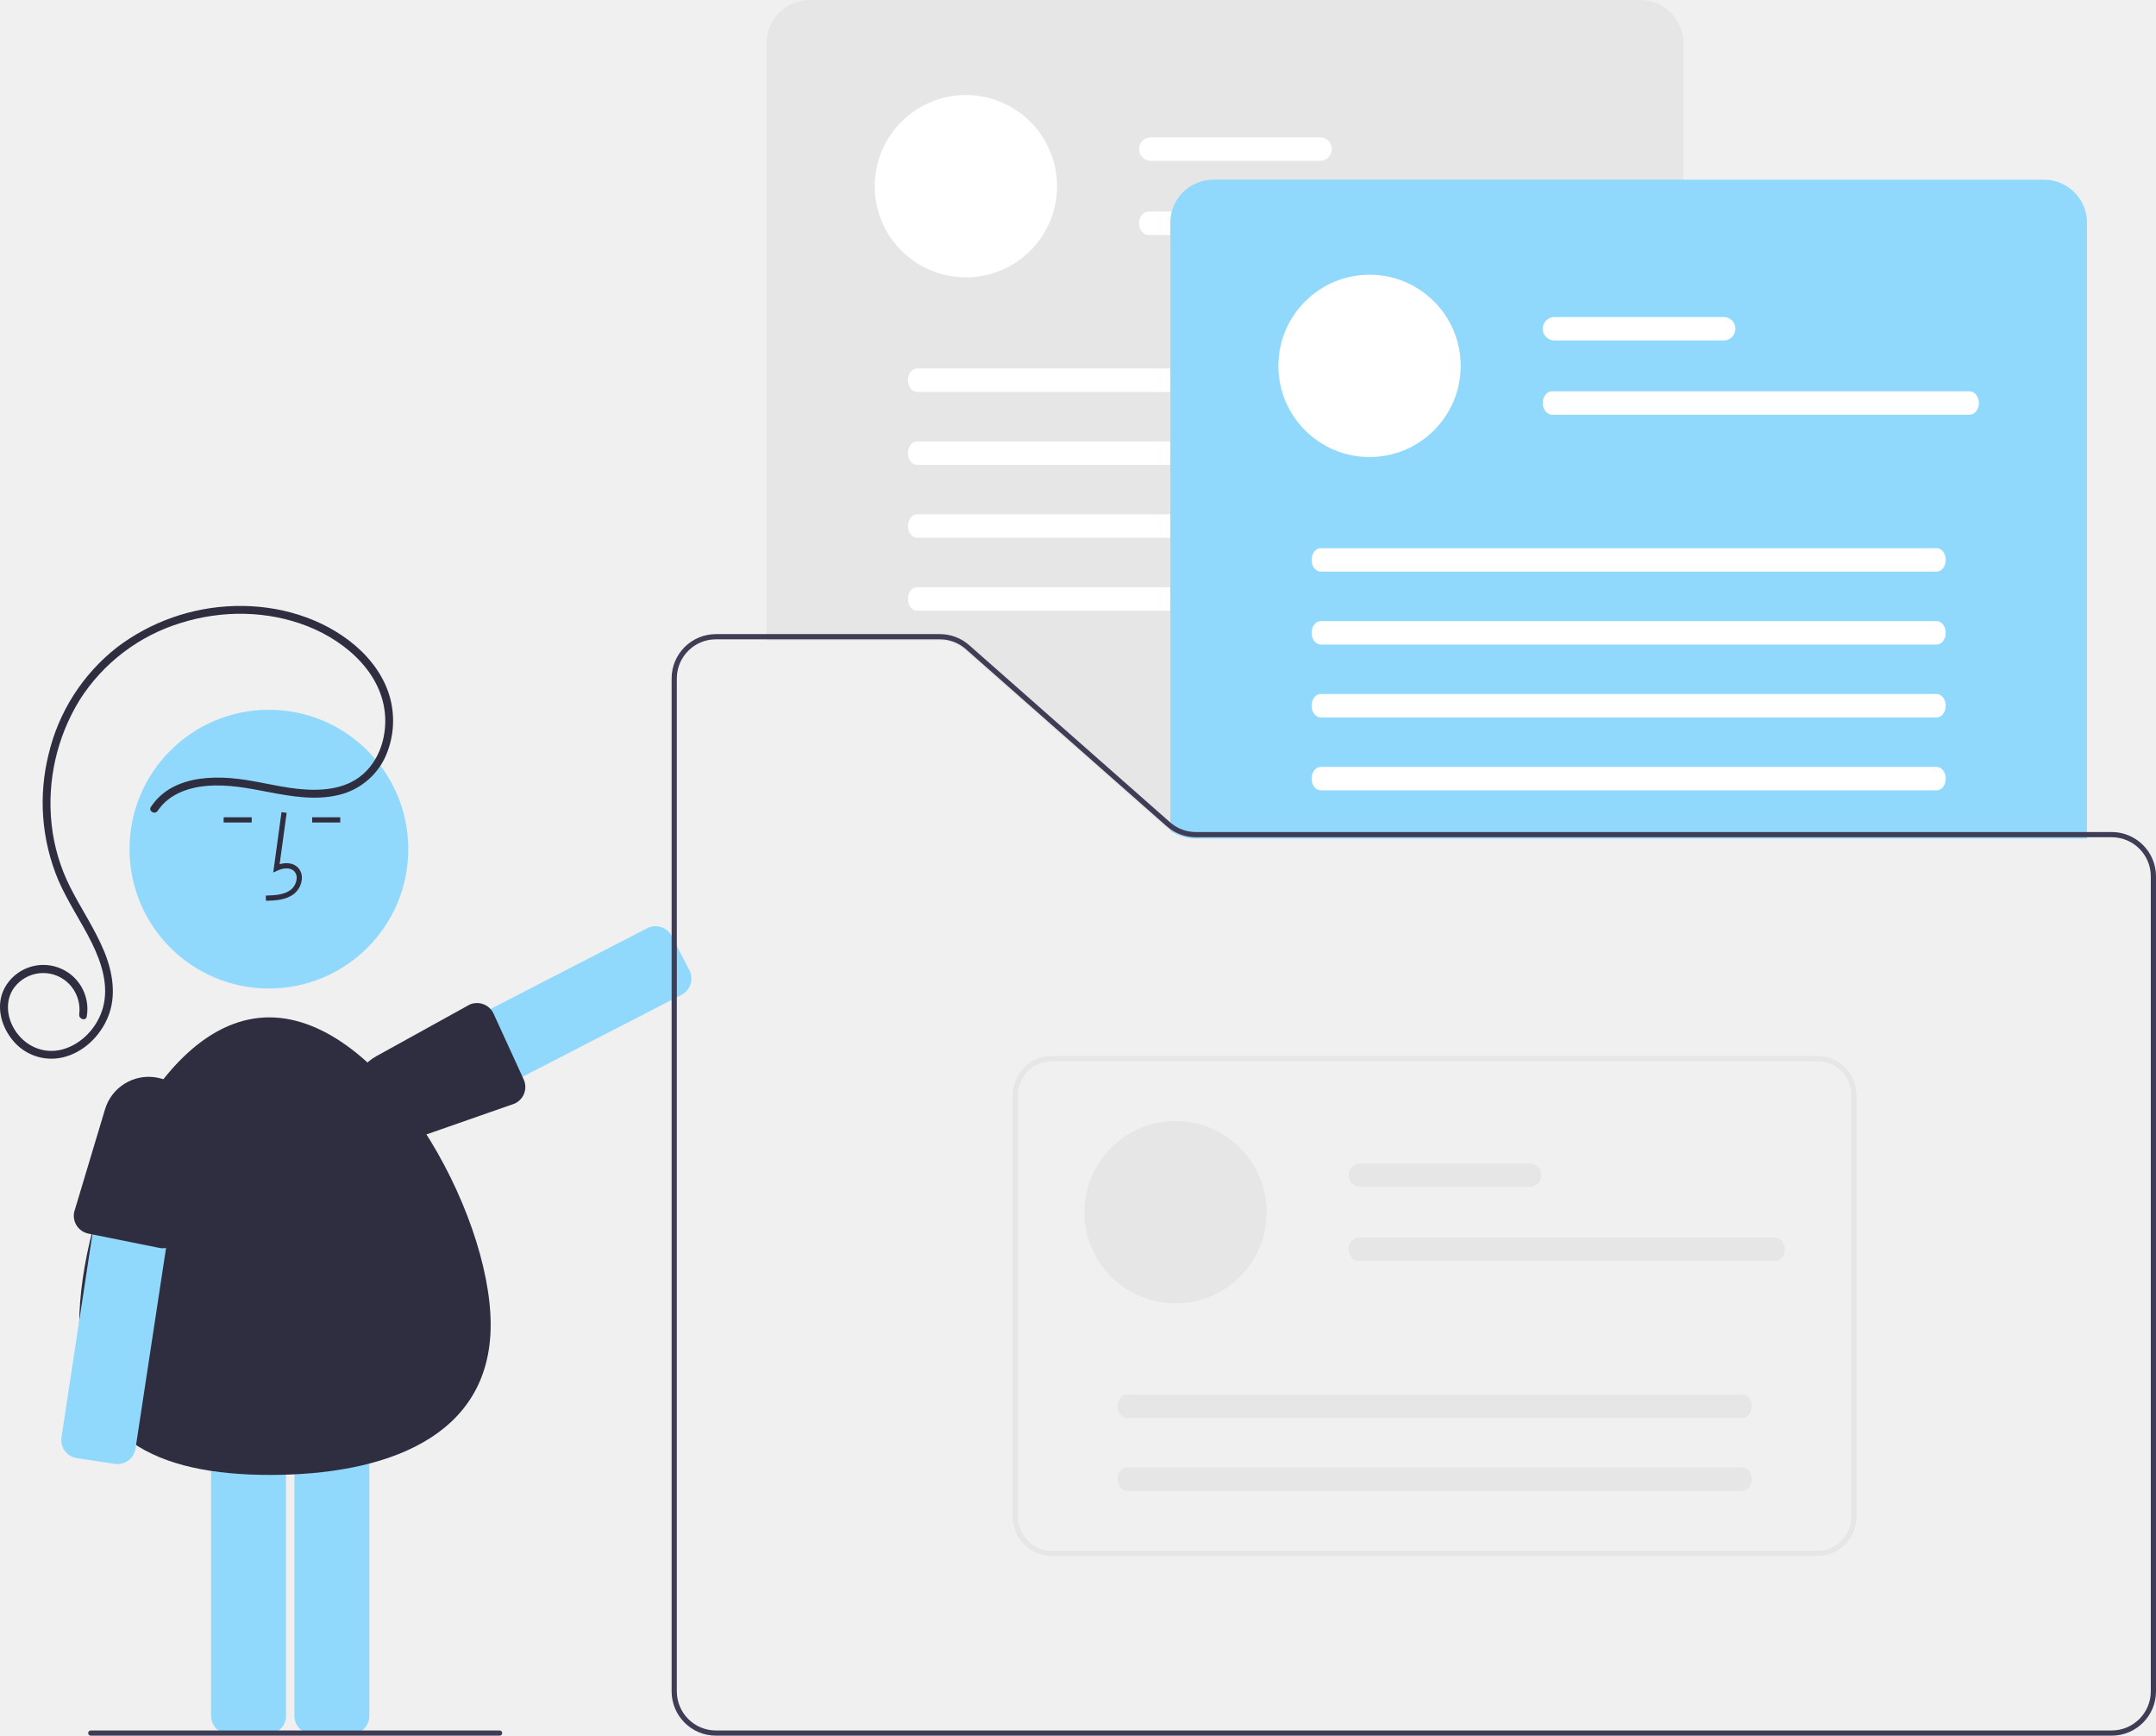
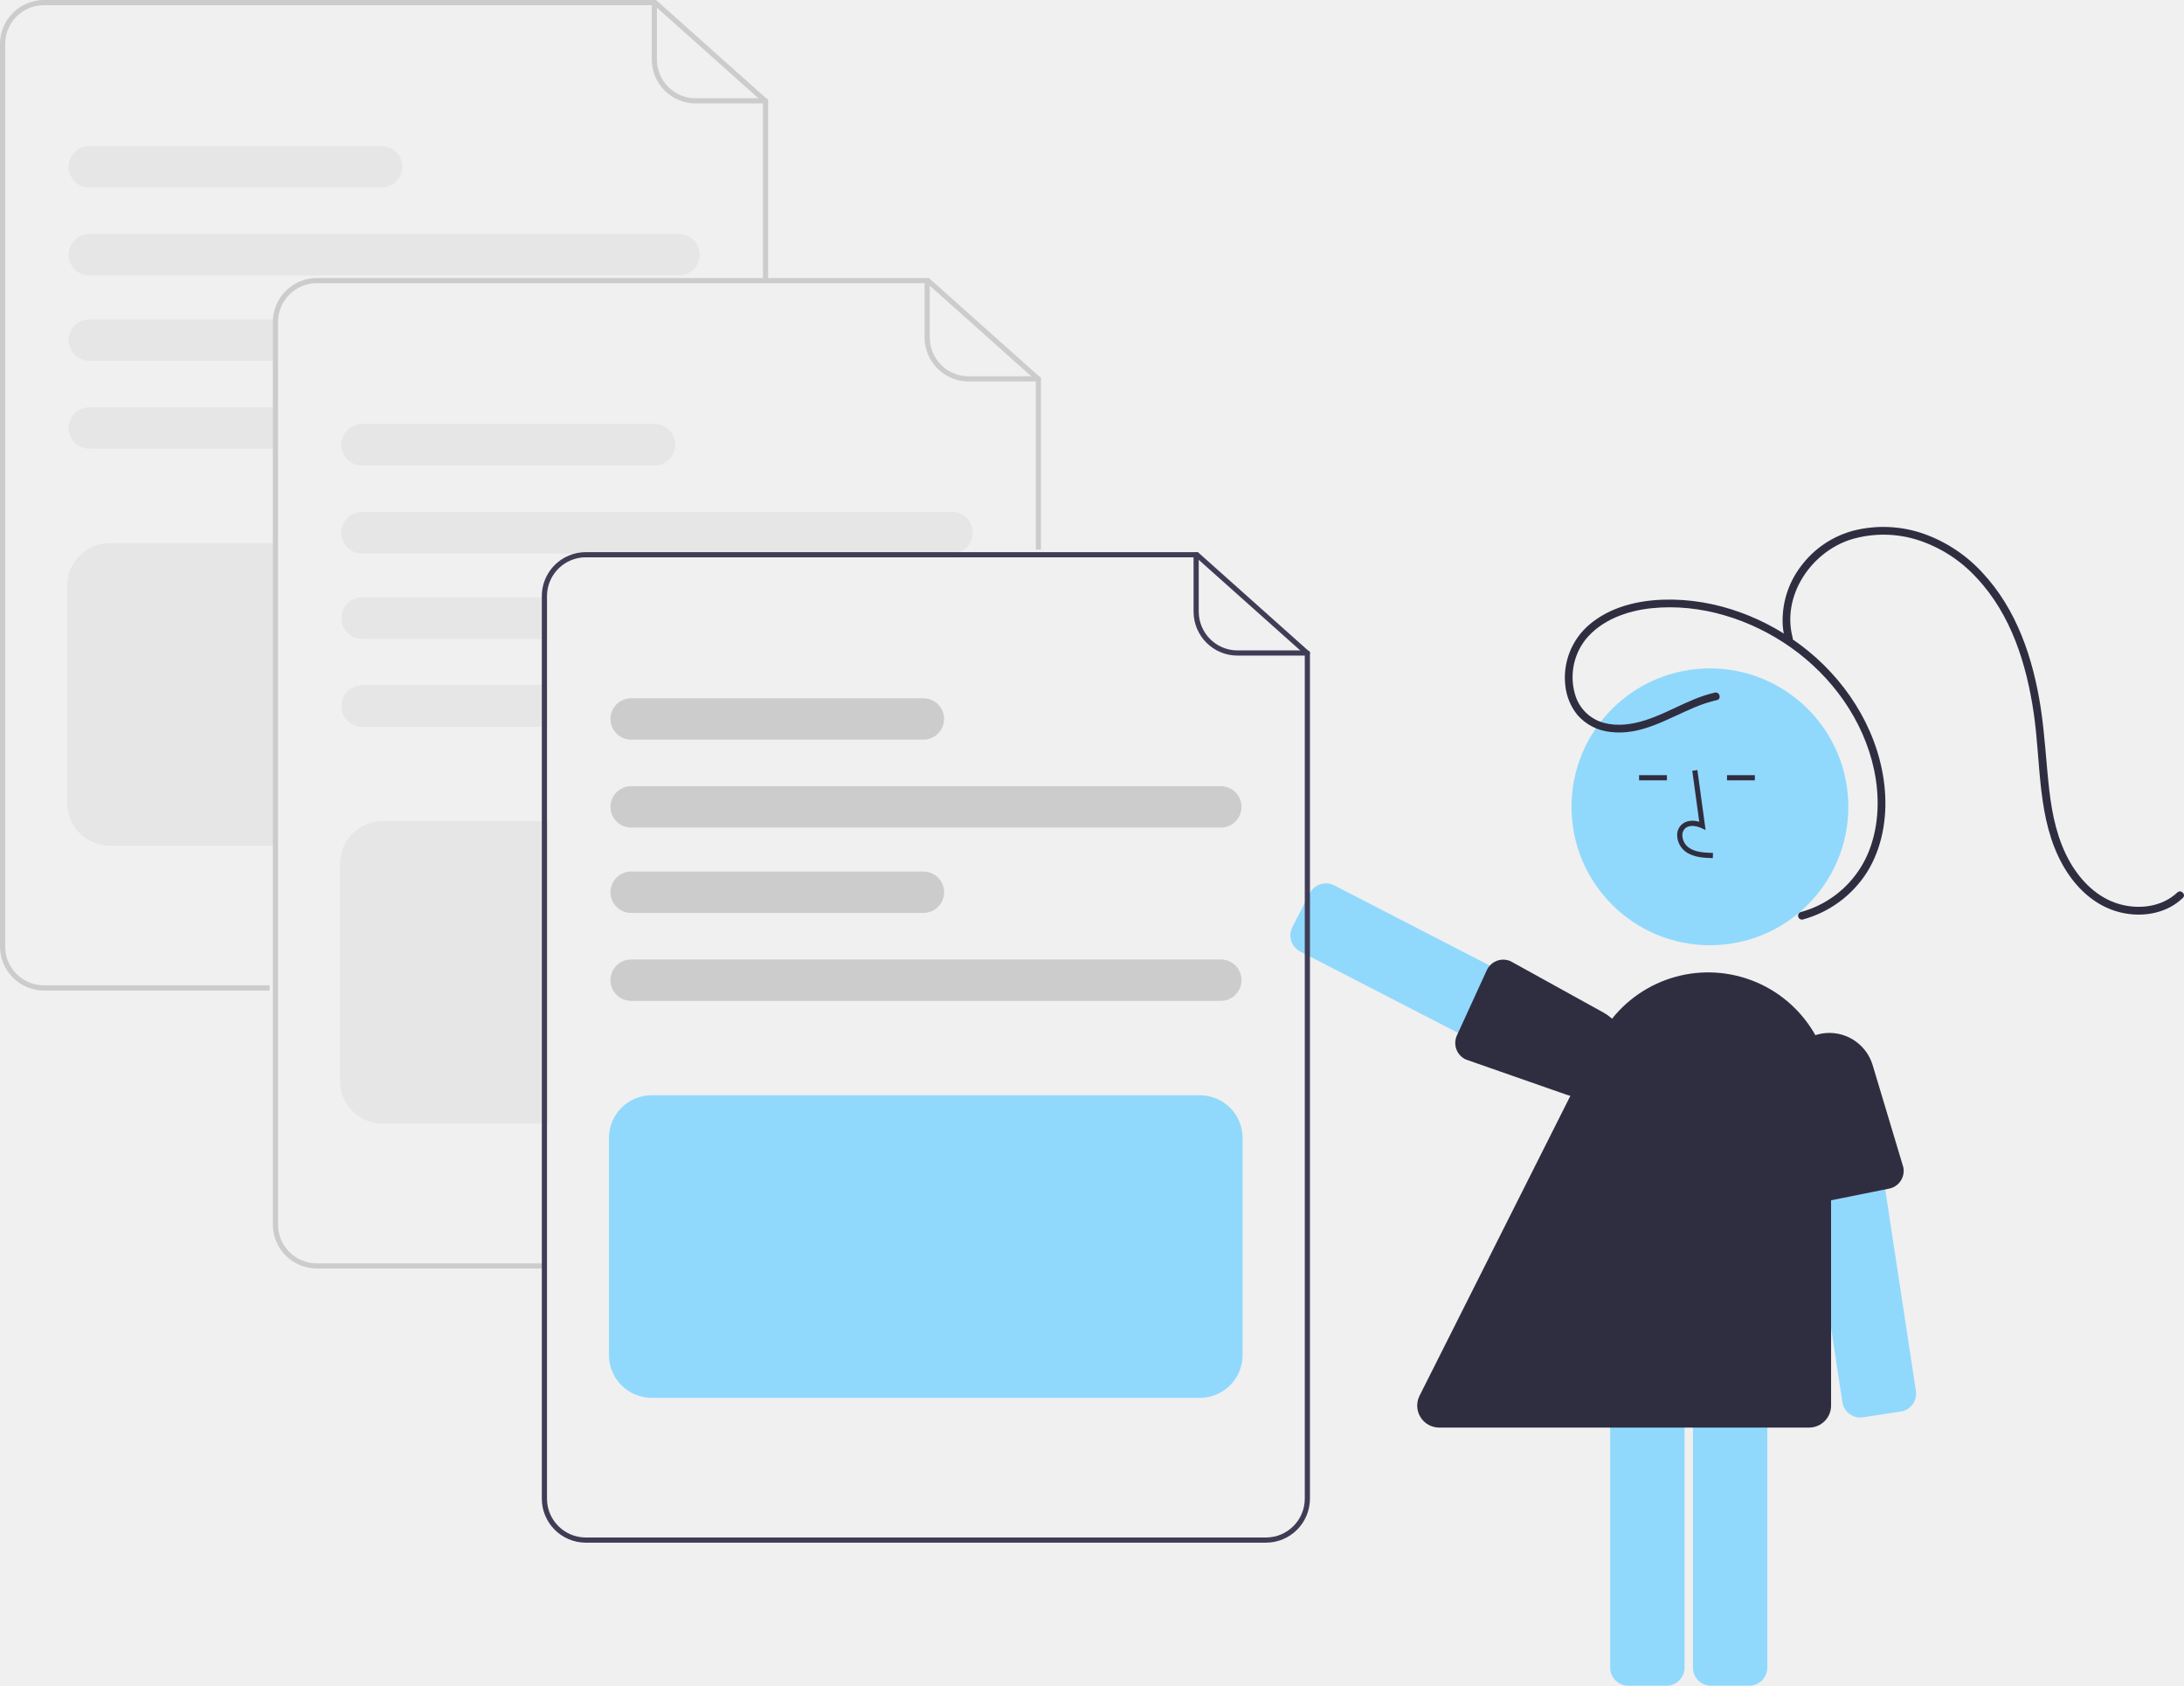
- <svg xmlns="http://www.w3.org/2000/svg" data-name="Layer 1" width="827.9" height="666.5" viewBox="0 0 827.9 666.5">
-   <path d="M335.218,555.907a7.034,7.034,0,0,1-2.144-.337,6.952,6.952,0,0,1-4.092-3.457l-6.764-13.118a7.007,7.007,0,0,1,3.014-9.429l109.337-56.372A7.008,7.008,0,0,1,444,476.209l6.763,13.118a7.007,7.007,0,0,1-3.014,9.429L338.412,555.127A6.956,6.956,0,0,1,335.218,555.907Z" transform="translate(-186.05 -116.75)" fill="#91d9fc" />
-   <path d="M374.88,504.797a7.037,7.037,0,0,1,.743,1.294l11.554,25.231a6.999,6.999,0,0,1-3.573,9.237l-38.859,13.582a17.484,17.484,0,0,1-21.476-8.842l.449-.219-.449.219a17.469,17.469,0,0,1,7.253-22.952l35.831-19.812a7.012,7.012,0,0,1,8.527,2.262Z" transform="translate(-186.05 -116.75)" fill="#2f2e41" />
-   <path d="M832.45,438.75H645.26a17.655,17.655,0,0,1-11.578-4.373L556.579,366.375A14.471,14.471,0,0,0,546.99,362.75H480.45V133.25a16.519,16.519,0,0,1,16.5-16.5h319a16.519,16.519,0,0,1,16.5,16.5Z" transform="translate(-186.05 -116.75)" fill="#e6e6e6" />
-   <circle cx="370.9" cy="71.5" r="35" fill="#fff" />
-   <path d="M692.95,169.5h-65a4.5,4.5,0,0,0,0,9h65a4.5,4.5,0,0,0,0-9Z" transform="translate(-186.05 -116.75)" fill="#fff" />
-   <path d="M787.31,198H627.09c-2.01,0-3.64,2.02-3.64,4.5s1.63,4.5,3.64,4.5H787.31c2.01,0,3.64-2.02,3.64-4.5S789.32,198,787.31,198Z" transform="translate(-186.05 -116.75)" fill="#fff" />
-   <path d="M774.72,258.25h-236.54c-1.92,0-3.48,2.02-3.48,4.5s1.56,4.5,3.48,4.5H774.72c1.92,0,3.48-2.02,3.48-4.5S776.64,258.25,774.72,258.25Z" transform="translate(-186.05 -116.75)" fill="#fff" />
-   <path d="M774.72,286.25h-236.54c-1.92,0-3.48,2.02-3.48,4.5s1.56,4.5,3.48,4.5H774.72c1.92,0,3.48-2.02,3.48-4.5S776.64,286.25,774.72,286.25Z" transform="translate(-186.05 -116.75)" fill="#fff" />
-   <path d="M774.72,314.25h-236.54c-1.92,0-3.48,2.02-3.48,4.5s1.56,4.5,3.48,4.5H774.72c1.92,0,3.48-2.02,3.48-4.5S776.64,314.25,774.72,314.25Z" transform="translate(-186.05 -116.75)" fill="#fff" />
-   <path d="M774.72,342.25h-236.54c-1.92,0-3.48,2.02-3.48,4.5s1.56,4.5,3.48,4.5H774.72c1.92,0,3.48-2.02,3.48-4.5S776.64,342.25,774.72,342.25Z" transform="translate(-186.05 -116.75)" fill="#fff" />
-   <path d="M987.45,438.75H645.26a17.376,17.376,0,0,1-9.585-2.863l-.225-.148V202.25a16.519,16.519,0,0,1,16.5-16.5h319a16.519,16.519,0,0,1,16.5,16.5Z" transform="translate(-186.05 -116.75)" fill="#91d9fc" />
-   <circle cx="525.9" cy="140.5" r="35" fill="#fff" />
-   <path d="M847.95,238.5h-65a4.5,4.5,0,0,0,0,9h65a4.5,4.5,0,0,0,0-9Z" transform="translate(-186.05 -116.75)" fill="#fff" />
-   <path d="M942.31,267H782.09c-2.01,0-3.64,2.02-3.64,4.5s1.63,4.5,3.64,4.5H942.31c2.01,0,3.64-2.02,3.64-4.5S944.32,267,942.31,267Z" transform="translate(-186.05 -116.75)" fill="#fff" />
-   <path d="M929.72,327.25h-236.54c-1.92,0-3.48,2.02-3.48,4.5s1.56,4.5,3.48,4.5H929.72c1.92,0,3.48-2.02,3.48-4.5S931.64,327.25,929.72,327.25Z" transform="translate(-186.05 -116.75)" fill="#fff" />
-   <path d="M929.72,355.25h-236.54c-1.92,0-3.48,2.02-3.48,4.5s1.56,4.5,3.48,4.5H929.72c1.92,0,3.48-2.02,3.48-4.5S931.64,355.25,929.72,355.25Z" transform="translate(-186.05 -116.75)" fill="#fff" />
-   <path d="M929.72,383.25h-236.54c-1.92,0-3.48,2.02-3.48,4.5s1.56,4.5,3.48,4.5H929.72c1.92,0,3.48-2.02,3.48-4.5S931.64,383.25,929.72,383.25Z" transform="translate(-186.05 -116.75)" fill="#fff" />
-   <path d="M929.72,411.25h-236.54c-1.92,0-3.48,2.02-3.48,4.5s1.56,4.5,3.48,4.5H929.72c1.92,0,3.48-2.02,3.48-4.5S931.64,411.25,929.72,411.25Z" transform="translate(-186.05 -116.75)" fill="#fff" />
-   <path d="M996.95,436.25H645.26a14.945,14.945,0,0,1-9.31-3.24c-.21-.16-.41-.33-.61-.51l-29.77-26.25L558.23,364.5A16.974,16.974,0,0,0,546.99,360.25H460.95a17.024,17.024,0,0,0-17,17v389a17.024,17.024,0,0,0,17,17h536a17.024,17.024,0,0,0,17-17v-313A17.024,17.024,0,0,0,996.95,436.25Zm15,330a15.018,15.018,0,0,1-15,15h-536a15.018,15.018,0,0,1-15-15v-389a15.018,15.018,0,0,1,15-15h86.04a14.965,14.965,0,0,1,9.92,3.75l45.64,40.25L634.01,434a17.148,17.148,0,0,0,11.25,4.25H996.95a15.018,15.018,0,0,1,15,15Z" transform="translate(-186.05 -116.75)" fill="#3f3d56" />
-   <circle cx="103.254" cy="326.072" r="53.519" fill="#91d9fc" />
-   <path d="M288.871,782.668H274.112a7.008,7.008,0,0,1-7-7V652.654a7.008,7.008,0,0,1,7-7H288.871a7.008,7.008,0,0,1,7,7V775.668A7.008,7.008,0,0,1,288.871,782.668Z" transform="translate(-186.05 -116.75)" fill="#91d9fc" />
-   <path d="M320.871,782.668H306.112a7.008,7.008,0,0,1-7-7V652.654a7.008,7.008,0,0,1,7-7H320.871a7.008,7.008,0,0,1,7,7V775.668A7.008,7.008,0,0,1,320.871,782.668Z" transform="translate(-186.05 -116.75)" fill="#91d9fc" />
-   <path d="M374.467,625.419c0,43.63-41.041,57.704-84.672,57.704s-73.328-14.074-73.328-57.704,29.37-118,73-118S374.467,581.788,374.467,625.419Z" transform="translate(-186.05 -116.75)" fill="#2f2e41" />
-   <path d="M288.179,462.658l-.056-2c3.721-.104,7.001-.337,9.466-2.138a6.148,6.148,0,0,0,2.381-4.528,3.514,3.514,0,0,0-1.153-2.895c-1.636-1.382-4.269-.935-6.188-.055l-1.655.759,3.173-23.19,1.981.271-2.699,19.727c2.607-.767,5.023-.437,6.678.961a5.471,5.471,0,0,1,1.86,4.492,8.133,8.133,0,0,1-3.2,6.073C295.602,462.45,291.486,462.565,288.179,462.658Z" transform="translate(-186.05 -116.75)" fill="#2f2e41" />
-   <rect x="119.879" y="313.834" width="10.771" height="2" fill="#2f2e41" />
-   <rect x="85.879" y="313.834" width="10.771" height="2" fill="#2f2e41" />
-   <path d="M883.95,714.25h-294a15.017,15.017,0,0,1-15-15v-162a15.017,15.017,0,0,1,15-15h294a15.017,15.017,0,0,1,15,15v162A15.017,15.017,0,0,1,883.95,714.25Zm-294-190a13.015,13.015,0,0,0-13,13v162a13.015,13.015,0,0,0,13,13h294a13.015,13.015,0,0,0,13-13v-162a13.015,13.015,0,0,0-13-13Z" transform="translate(-186.05 -116.75)" fill="#e6e6e6" />
-   <circle cx="451.4" cy="465.5" r="35" fill="#e6e6e6" />
-   <path d="M773.45,563.5h-65a4.5,4.5,0,0,0,0,9h65a4.5,4.5,0,0,0,0-9Z" transform="translate(-186.05 -116.75)" fill="#e6e6e6" />
-   <path d="M867.81,592H707.59c-2.01,0-3.64,2.02-3.64,4.5s1.63,4.5,3.64,4.5H867.81c2.01,0,3.64-2.02,3.64-4.5S869.82,592,867.81,592Z" transform="translate(-186.05 -116.75)" fill="#e6e6e6" />
-   <path d="M855.22,652.25h-236.54c-1.92,0-3.48,2.02-3.48,4.5s1.56,4.5,3.48,4.5H855.22c1.92,0,3.48-2.02,3.48-4.5S857.14,652.25,855.22,652.25Z" transform="translate(-186.05 -116.75)" fill="#e6e6e6" />
-   <path d="M855.22,680.25h-236.54c-1.92,0-3.48,2.02-3.48,4.5s1.56,4.5,3.48,4.5H855.22c1.92,0,3.48-2.02,3.48-4.5S857.14,680.25,855.22,680.25Z" transform="translate(-186.05 -116.75)" fill="#e6e6e6" />
-   <path d="M246.591,428.117c4.162-6.266,11.486-8.922,18.708-9.568,8.129-.727,15.984.84,23.921,2.363,8.735,1.676,17.979,3.244,26.781,1.125a26.401,26.401,0,0,0,17.946-14.498,33.771,33.771,0,0,0,1.966-22.518c-2.062-7.986-7.182-15.013-13.388-20.321-12.667-10.833-29.808-15.701-46.295-15.243a78.269,78.269,0,0,0-45.375,15.955,73.697,73.697,0,0,0-26.145,40.972,76.829,76.829,0,0,0,3.72,48.324c3.608,8.369,8.826,15.915,12.852,24.073,3.749,7.596,6.636,16.428,4.303,24.901-2.047,7.435-8.056,14.04-15.6,16.058-7.185,1.923-14.28-1.229-18.217-7.437-3.771-5.946-3.861-13.735,1.801-18.536a13.898,13.898,0,0,1,20.05,2.001,14.306,14.306,0,0,1,2.862,10.489c-.279,1.889,2.611,2.704,2.893.798a16.923,16.923,0,0,0-31.553-10.927c-3.415,6.42-1.572,14.163,2.762,19.651a19.154,19.154,0,0,0,19.529,7.022c7.89-1.822,14.344-8.093,17.38-15.462,3.379-8.204,1.831-17.359-1.463-25.319-3.561-8.605-8.849-16.323-13.031-24.616a70.106,70.106,0,0,1-7.114-23.953,75.791,75.791,0,0,1,10.809-48.007,70.441,70.441,0,0,1,38.798-29.487c15.805-4.961,33.237-4.809,48.713,1.288,15.244,6.006,29.963,19.096,29.787,36.675-.075,7.509-2.863,15.168-8.615,20.177-6.874,5.986-16.446,6.498-25.087,5.563-8.696-.94-17.141-3.48-25.875-4.128-7.596-.564-15.792.022-22.575,3.796a22.571,22.571,0,0,0-7.841,7.274c-1.071,1.613,1.526,3.117,2.59,1.514Z" transform="translate(-186.05 -116.75)" fill="#2f2e41" />
-   <path d="M231.173,678.957a7.006,7.006,0,0,1-1.057-.081l-14.591-2.221a7.008,7.008,0,0,1-5.867-7.974l18.511-121.613a7.008,7.008,0,0,1,7.974-5.867l14.591,2.221a7.007,7.007,0,0,1,5.867,7.973L238.089,673.01A7.012,7.012,0,0,1,231.173,678.957Z" transform="translate(-186.05 -116.75)" fill="#91d9fc" />
-   <path d="M248.61,596.076a7.037,7.037,0,0,1-1.484-.159l-27.205-5.474a6.999,6.999,0,0,1-5.375-8.318l11.84-39.425a17.484,17.484,0,0,1,19.773-12.184l-.087.492.087-.492a17.469,17.469,0,0,1,14.311,19.354l-5.019,40.635a7.012,7.012,0,0,1-6.84,5.571Z" transform="translate(-186.05 -116.75)" fill="#2f2e41" />
-   <path d="M377.907,783.25h-157a1,1,0,0,1,0-2h157a1,1,0,0,1,0,2Z" transform="translate(-186.05 -116.75)" fill="#3f3d56" />
+ <svg xmlns="http://www.w3.org/2000/svg" data-name="Layer 1" width="844.46" height="651.814" viewBox="0 0 844.46 651.814">
+   <path d="M789.817,548.366,680.48,491.995a7.007,7.007,0,0,1-3.014-9.429l6.763-13.118a7.008,7.008,0,0,1,9.429-3.014l109.337,56.372a7.007,7.007,0,0,1,3.014,9.429l-6.764,13.118a6.952,6.952,0,0,1-4.092,3.457,7.034,7.034,0,0,1-2.144.337A6.956,6.956,0,0,1,789.817,548.366Z" transform="translate(-177.7702 -124.0932)" fill="#91d9fc" />
+   <path d="M756.482,495.633a6.966,6.966,0,0,1,5.394.141l35.831,19.812a17.469,17.469,0,0,1,7.253,22.952l-.449-.219.449.219a17.484,17.484,0,0,1-21.476,8.842l-38.859-13.582a6.999,6.999,0,0,1-3.573-9.237L752.606,499.33a7.037,7.037,0,0,1,.743-1.294A6.958,6.958,0,0,1,756.482,495.633Z" transform="translate(-177.7702 -124.0932)" fill="#2f2e41" />
+   <circle cx="661.155" cy="311.968" r="53.519" fill="#91d9fc" />
+   <path d="M832.358,768.907V645.893a7.008,7.008,0,0,1,7-7h14.759a7.008,7.008,0,0,1,7,7V768.907a7.008,7.008,0,0,1-7,7H839.358A7.008,7.008,0,0,1,832.358,768.907Z" transform="translate(-177.7702 -124.0932)" fill="#91d9fc" />
+   <path d="M800.358,768.907V645.893a7.008,7.008,0,0,1,7-7h14.759a7.008,7.008,0,0,1,7,7V768.907a7.008,7.008,0,0,1-7,7H807.358A7.008,7.008,0,0,1,800.358,768.907Z" transform="translate(-177.7702 -124.0932)" fill="#91d9fc" />
+   <path d="M840.049,455.897l.056-2c-3.721-.104-7.001-.337-9.466-2.138A6.148,6.148,0,0,1,828.258,447.231a3.514,3.514,0,0,1,1.153-2.895c1.636-1.382,4.269-.935,6.188-.055l1.655.759-3.173-23.19-1.981.271,2.699,19.727c-2.607-.767-5.023-.437-6.678.961a5.471,5.471,0,0,0-1.86,4.492,8.133,8.133,0,0,0,3.2,6.073C832.627,455.689,836.742,455.804,840.049,455.897Z" transform="translate(-177.7702 -124.0932)" fill="#2f2e41" />
+   <rect x="633.758" y="299.73" width="10.771" height="2" fill="#2f2e41" />
+   <rect x="667.758" y="299.73" width="10.771" height="2" fill="#2f2e41" />
+   <path d="M890.139,666.249,871.629,544.635a7.007,7.007,0,0,1,5.867-7.973L892.087,534.441a7.008,7.008,0,0,1,7.974,5.867L918.571,661.921a7.008,7.008,0,0,1-5.867,7.974l-14.591,2.221a6.994,6.994,0,0,1-7.974-5.867Z" transform="translate(-177.7702 -124.0932)" fill="#91d9fc" />
+   <path d="M875.834,588.191a6.966,6.966,0,0,1-3.055-4.448l-5.019-40.635a17.469,17.469,0,0,1,14.311-19.354l.087.492-.087-.492a17.484,17.484,0,0,1,19.773,12.184l11.84,39.425a6.999,6.999,0,0,1-5.375,8.318l-27.205,5.474a7.037,7.037,0,0,1-1.484.159A6.958,6.958,0,0,1,875.834,588.191Z" transform="translate(-177.7702 -124.0932)" fill="#2f2e41" />
+   <path d="M877.27,676.093H734.247a8.5,8.5,0,0,1-7.594-12.319L795.802,526.263a47.516,47.516,0,0,1,89.968,21.347V667.593A8.51,8.51,0,0,1,877.27,676.093Z" transform="translate(-177.7702 -124.0932)" fill="#2f2e41" />
+   <path d="M840.821,391.907c-10.956,2.446-20.197,9.587-31.212,11.807-5.02,1.012-10.548.97-15.158-1.501a15.799,15.799,0,0,1-7.335-8.559,23.621,23.621,0,0,1,3.767-22.341c6.184-7.57,16.043-11.058,25.502-12.041,18.93-1.967,38.375,4.271,53.783,15.137,15.909,11.22,28.114,28.067,32.208,47.241,2.188,10.25,1.973,21.153-1.764,31.023a39.528,39.528,0,0,1-19.769,21.545,38.796,38.796,0,0,1-6.766,2.519,1.501,1.501,0,0,0,.798,2.893A42.731,42.731,0,0,0,899.642,461.391c5.861-9.375,7.827-20.852,6.925-31.759-1.746-21.099-13.349-40.492-29.569-53.768-15.582-12.754-35.74-20.515-56.007-19.898-10.164.309-20.715,2.889-28.619,9.587a26.919,26.919,0,0,0-9.342,23.787,21.571,21.571,0,0,0,4.736,11.294,19.518,19.518,0,0,0,12.528,6.47c11.984,1.56,22.376-5.233,32.966-9.6a51.263,51.263,0,0,1,8.36-2.705c1.883-.421,1.086-3.313-.798-2.893Z" transform="translate(-177.7702 -124.0932)" fill="#2f2e41" />
+   <path d="M870.923,370.705c-4.303-16.107,6.926-32.872,22.184-37.902a43.585,43.585,0,0,1,26.84.299,52.942,52.942,0,0,1,22.118,14.441c13.374,14.228,19.299,33.432,22.071,52.366,2.862,19.549,1.247,40.961,11.25,58.725,4.147,7.365,10.303,13.814,18.257,16.986,7.42,2.959,16.31,2.973,23.419-.873a22.458,22.458,0,0,0,4.705-3.437c1.407-1.328-.717-3.446-2.121-2.121-5.953,5.617-14.825,6.677-22.476,4.472-8.345-2.404-14.769-8.818-19.001-16.203-4.895-8.541-6.933-18.303-8.045-27.989-1.213-10.574-1.681-21.204-3.302-31.735-2.923-18.993-9.238-38.059-22.636-52.312a56.363,56.363,0,0,0-22.275-14.821,47.224,47.224,0,0,0-27.278-1.377,37.203,37.203,0,0,0-20.506,13.79,34.679,34.679,0,0,0-7.073,22.536,30.616,30.616,0,0,0,.975,5.953,1.501,1.501,0,0,0,2.893-.798Z" transform="translate(-177.7702 -124.0932)" fill="#2f2e41" />
+   <path d="M282.03,507.093H194.77a17.019,17.019,0,0,1-17-17v-349a17.019,17.019,0,0,1,17-17H431.451l43.319,38.678v70.322h-2V163.667L430.688,126.093H194.77a15.017,15.017,0,0,0-15,15v349a15.017,15.017,0,0,0,15,15h87.26Z" transform="translate(-177.7702 -124.0932)" fill="#ccc" />
+   <path d="M473.77,164.093h-27a17.019,17.019,0,0,1-17-17v-22a1,1,0,1,1,2,0v22a15.017,15.017,0,0,0,15,15h27a1,1,0,0,1,0,2Z" transform="translate(-177.7702 -124.0932)" fill="#ccc" />
+   <path d="M440.31,214.593h-228a8,8,0,0,0,0,16h228a8,8,0,0,0,0-16Z" transform="translate(-177.7702 -124.0932)" fill="#e6e6e6" />
+   <path d="M325.31,180.593h-113a8,8,0,0,0,0,16h113a8,8,0,0,0,0-16Z" transform="translate(-177.7702 -124.0932)" fill="#e6e6e6" />
+   <path d="M212.31,281.593a8,8,0,0,0,0,16h71.46v-16Z" transform="translate(-177.7702 -124.0932)" fill="#e6e6e6" />
+   <path d="M212.31,247.593a8,8,0,1,0,0,16h71.46v-16Z" transform="translate(-177.7702 -124.0932)" fill="#e6e6e6" />
+   <path d="M284.27,451.093h-64.04a16.519,16.519,0,0,1-16.5-16.5v-84a16.519,16.519,0,0,1,16.5-16.5h64.04Z" transform="translate(-177.7702 -124.0932)" fill="#e6e6e6" />
+   <path d="M387.53,614.593H300.27a17.019,17.019,0,0,1-17-17v-349a17.019,17.019,0,0,1,17-17H536.951l43.319,38.678v66.322h-2V271.167L536.188,233.593H300.27a15.017,15.017,0,0,0-15,15v349a15.017,15.017,0,0,0,15,15h87.26Z" transform="translate(-177.7702 -124.0932)" fill="#ccc" />
+   <path d="M579.27,271.593h-27a17.019,17.019,0,0,1-17-17v-22a1,1,0,1,1,2,0v22a15.017,15.017,0,0,0,15,15h27a1,1,0,0,1,0,2Z" transform="translate(-177.7702 -124.0932)" fill="#ccc" />
+   <path d="M545.81,322.093h-228a8,8,0,0,0,0,16h228a8,8,0,0,0,0-16Z" transform="translate(-177.7702 -124.0932)" fill="#e6e6e6" />
+   <path d="M430.81,288.093h-113a8,8,0,0,0,0,16h113a8,8,0,0,0,0-16Z" transform="translate(-177.7702 -124.0932)" fill="#e6e6e6" />
+   <path d="M545.81,322.093h-228a8,8,0,0,0,0,16h228a8,8,0,0,0,0-16Z" transform="translate(-177.7702 -124.0932)" fill="#e6e6e6" />
+   <path d="M430.81,288.093h-113a8,8,0,0,0,0,16h113a8,8,0,0,0,0-16Z" transform="translate(-177.7702 -124.0932)" fill="#e6e6e6" />
+   <path d="M317.81,389.093a8,8,0,0,0,0,16h71.46v-16Z" transform="translate(-177.7702 -124.0932)" fill="#e6e6e6" />
+   <path d="M317.81,355.093a8,8,0,0,0,0,16h71.46v-16Z" transform="translate(-177.7702 -124.0932)" fill="#e6e6e6" />
+   <path d="M317.81,389.093a8,8,0,0,0,0,16h71.46v-16Z" transform="translate(-177.7702 -124.0932)" fill="#e6e6e6" />
+   <path d="M317.81,355.093a8,8,0,0,0,0,16h71.46v-16Z" transform="translate(-177.7702 -124.0932)" fill="#e6e6e6" />
+   <path d="M389.77,558.593h-64.04a16.519,16.519,0,0,1-16.5-16.5v-84a16.519,16.519,0,0,1,16.5-16.5h64.04Z" transform="translate(-177.7702 -124.0932)" fill="#e6e6e6" />
+   <path d="M395.41,340.093a16.994,16.994,0,0,0-8.14,14.5v2.5h2v-2.5a15.027,15.027,0,0,1,11.15-14.5Zm245.54-2.5H404.27a17.02,17.02,0,0,0-17,17v349a17.024,17.024,0,0,0,17,17h263a17.024,17.024,0,0,0,17-17v-327.32Zm41.32,366a15.018,15.018,0,0,1-15,15h-263a15.018,15.018,0,0,1-15-15v-349a15.027,15.027,0,0,1,11.15-14.5,14.833,14.833,0,0,1,3.85-.5H640.19l42.08,37.57Zm-286.86-363.5a16.994,16.994,0,0,0-8.14,14.5v2.5h2v-2.5a15.027,15.027,0,0,1,11.15-14.5Z" transform="translate(-177.7702 -124.0932)" fill="#3f3d56" />
+   <path d="M683.27,377.593h-27a17.019,17.019,0,0,1-17-17v-22a1,1,0,0,1,2,0v22a15.017,15.017,0,0,0,15,15h27a1,1,0,0,1,0,2Z" transform="translate(-177.7702 -124.0932)" fill="#3f3d56" />
+   <path d="M649.812,444.093h-228a8,8,0,1,1,0-16h228a8,8,0,0,1,0,16Z" transform="translate(-177.7702 -124.0932)" fill="#ccc" />
+   <path d="M534.812,410.093h-113a8,8,0,1,1,0-16h113a8,8,0,0,1,0,16Z" transform="translate(-177.7702 -124.0932)" fill="#ccc" />
+   <path d="M649.812,511.093h-228a8,8,0,1,1,0-16h228a8,8,0,0,1,0,16Z" transform="translate(-177.7702 -124.0932)" fill="#ccc" />
+   <path d="M534.812,477.093h-113a8,8,0,1,1,0-16h113a8,8,0,0,1,0,16Z" transform="translate(-177.7702 -124.0932)" fill="#ccc" />
+   <path d="M641.729,664.593h-212a16.519,16.519,0,0,1-16.5-16.5v-84a16.519,16.519,0,0,1,16.5-16.5h212a16.519,16.519,0,0,1,16.5,16.5v84A16.519,16.519,0,0,1,641.729,664.593Z" transform="translate(-177.7702 -124.0932)" fill="#91d9fc" />
</svg>
